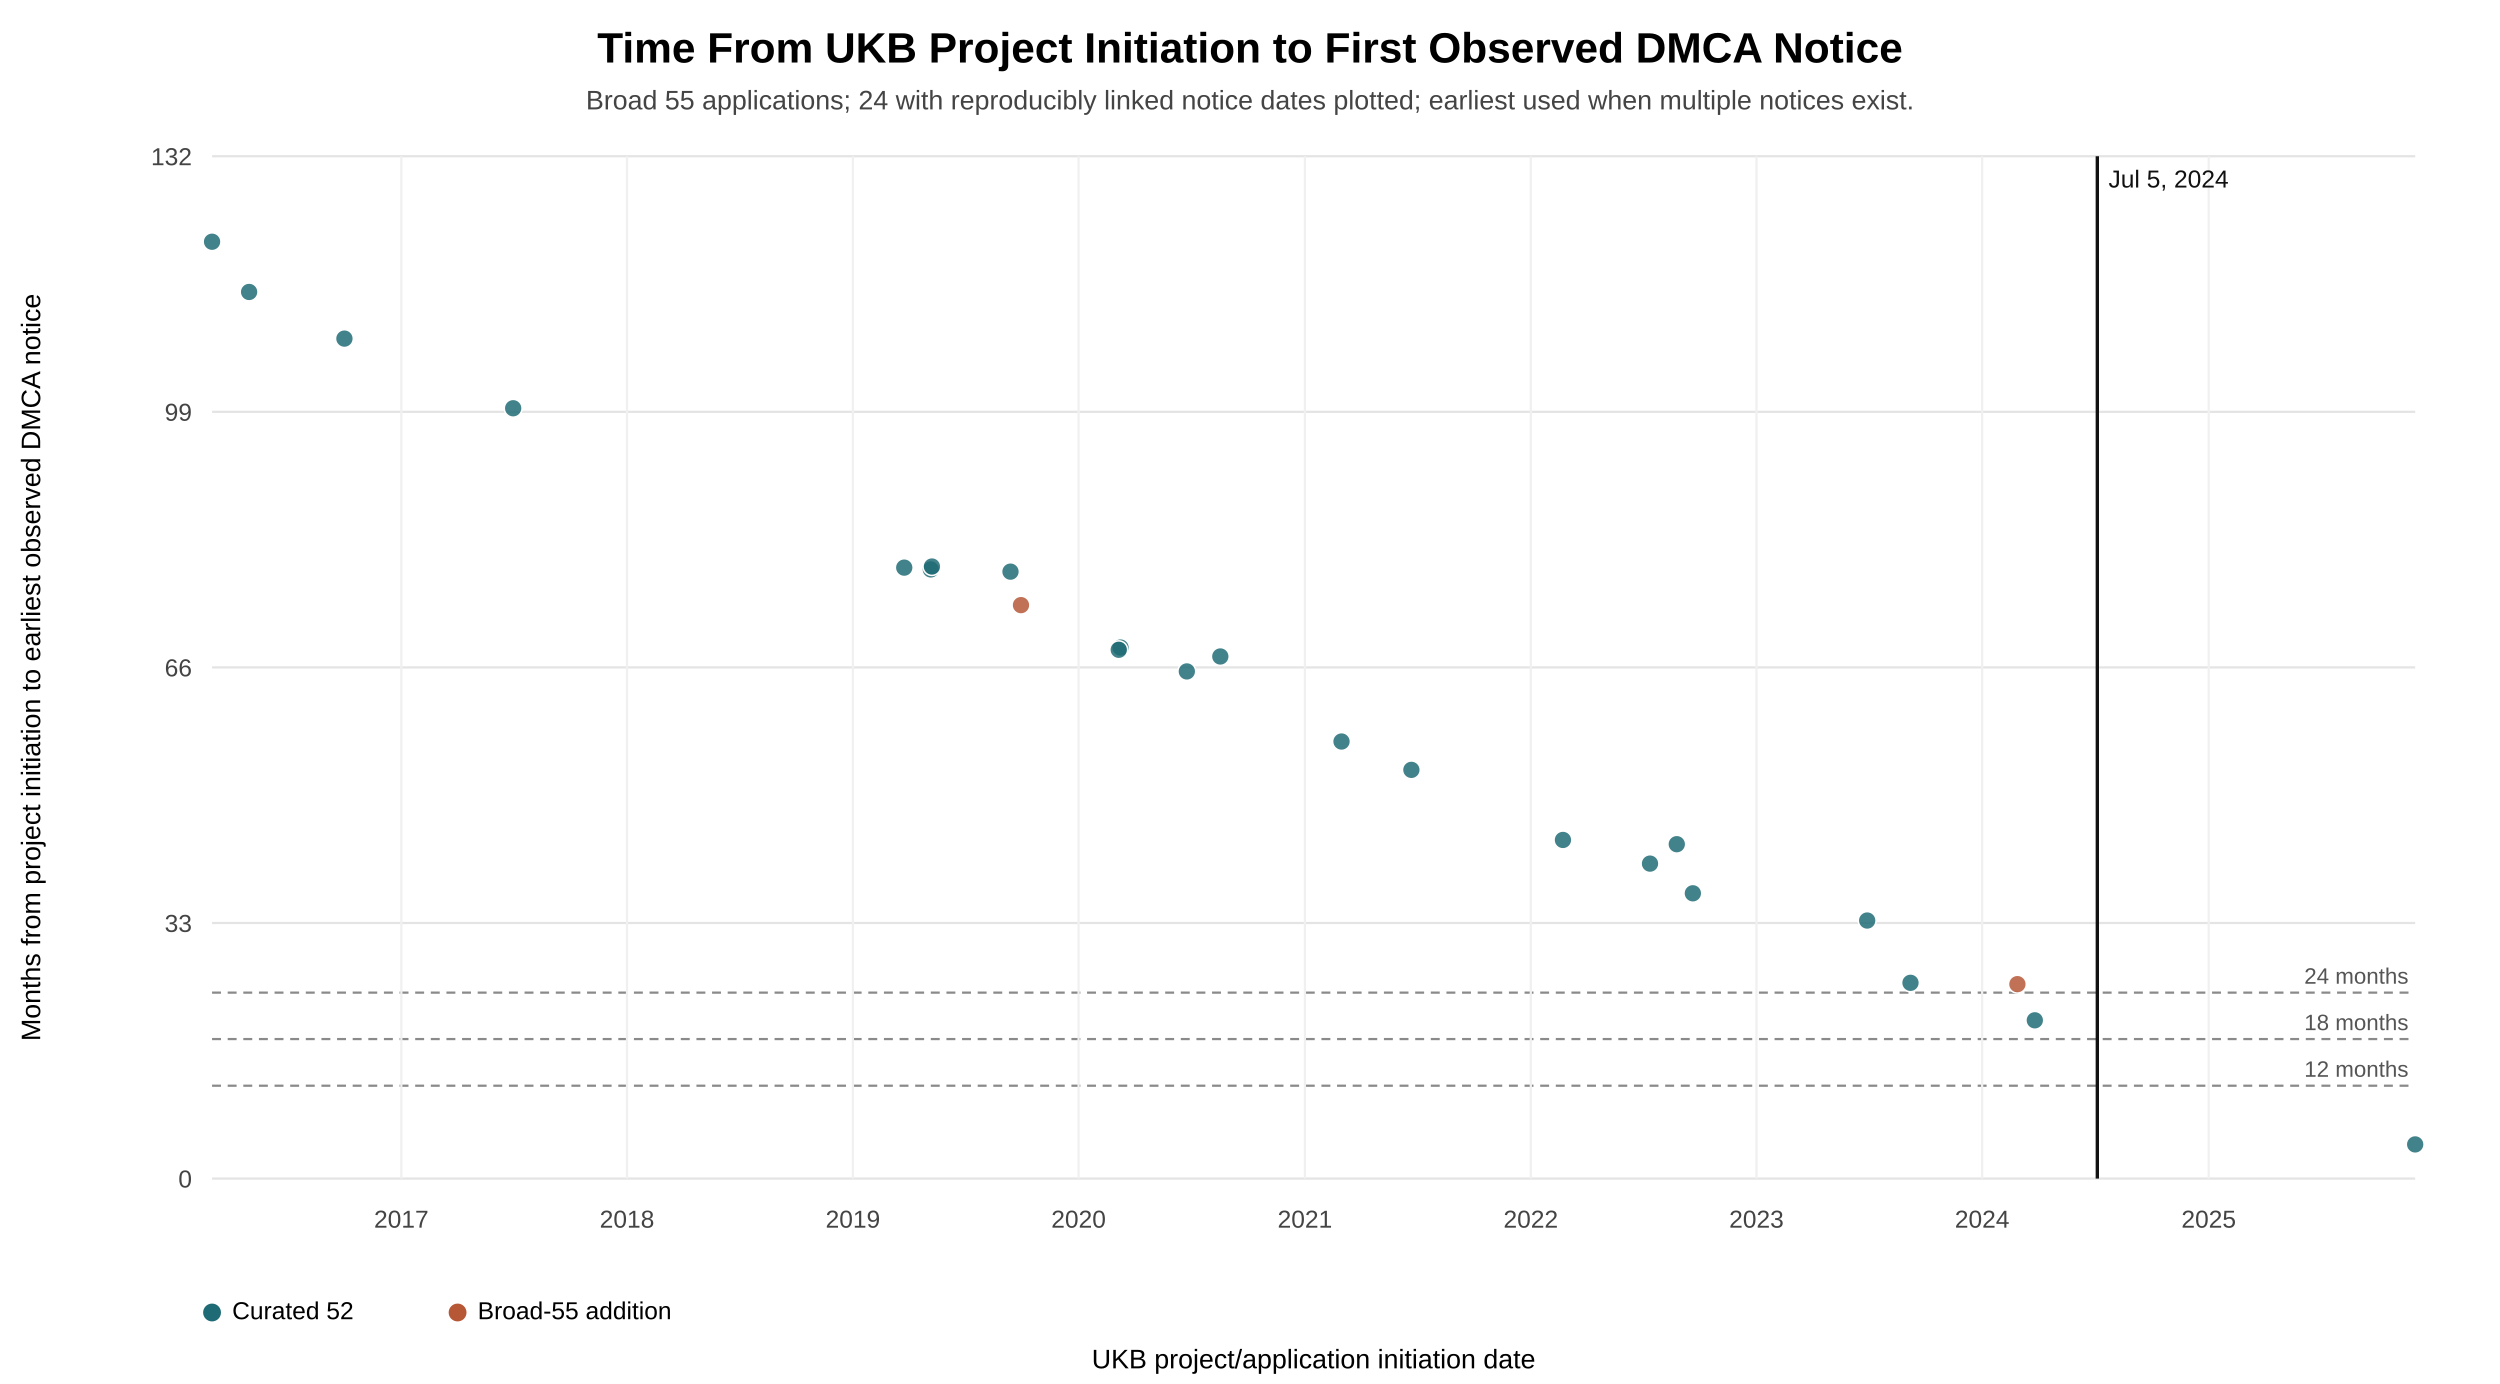
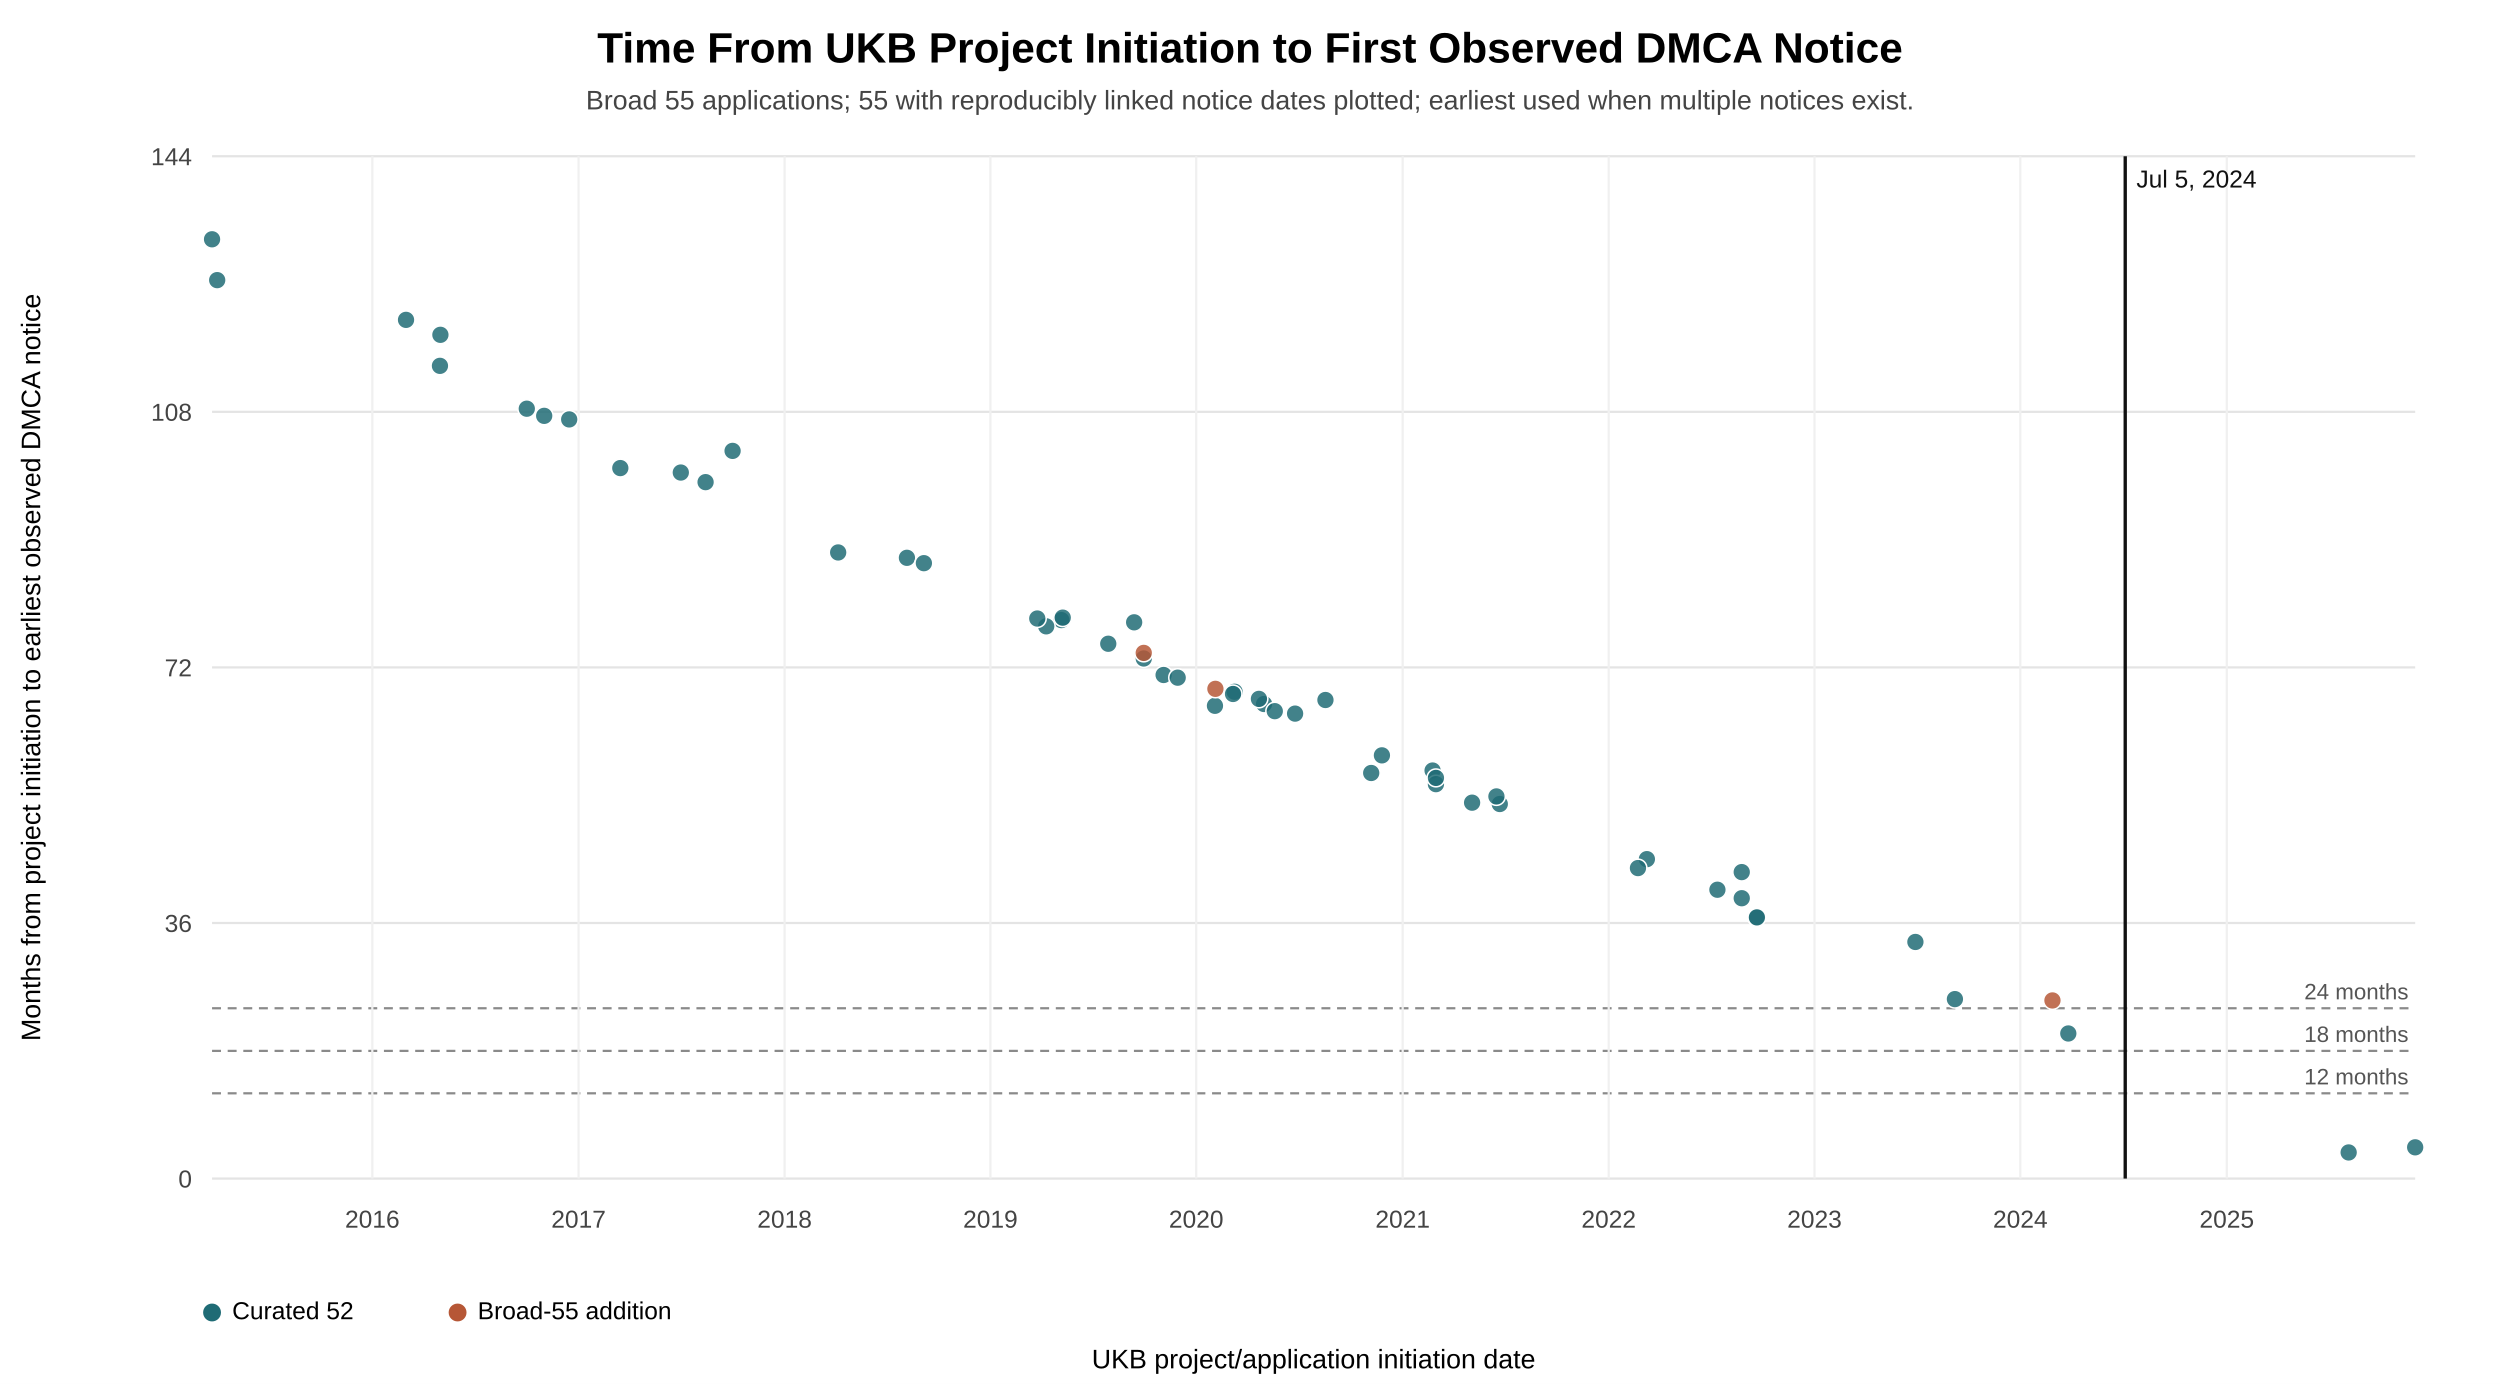
<svg xmlns="http://www.w3.org/2000/svg" width="1120" height="620" viewBox="0 0 1120 620">
  <rect width="100%" height="100%" fill="#ffffff" />
  <text x="560.0" y="28" text-anchor="middle" font-family="Arial, sans-serif" font-size="19" font-weight="700">Time From UKB Project Initiation to First Observed DMCA Notice</text>
-   <text x="560.0" y="49" text-anchor="middle" font-family="Arial, sans-serif" font-size="12" fill="#444">Broad 55 applications; 24 with reproducibly linked notice dates plotted; earliest used when multiple notices exist.</text>
+   <text x="560.0" y="49" text-anchor="middle" font-family="Arial, sans-serif" font-size="12" fill="#444">Broad 55 applications; 55 with reproducibly linked notice dates plotted; earliest used when multiple notices exist.</text>
  <line x1="95" y1="528.0" x2="1082" y2="528.0" stroke="#e4e4e4" />
  <text x="86" y="532.0" text-anchor="end" font-family="Arial, sans-serif" font-size="11" fill="#444">0</text>
  <line x1="95" y1="413.5" x2="1082" y2="413.5" stroke="#e4e4e4" />
-   <text x="86" y="417.5" text-anchor="end" font-family="Arial, sans-serif" font-size="11" fill="#444">33</text>
+   <text x="86" y="417.5" text-anchor="end" font-family="Arial, sans-serif" font-size="11" fill="#444">36</text>
  <line x1="95" y1="299.0" x2="1082" y2="299.0" stroke="#e4e4e4" />
-   <text x="86" y="303.0" text-anchor="end" font-family="Arial, sans-serif" font-size="11" fill="#444">66</text>
+   <text x="86" y="303.0" text-anchor="end" font-family="Arial, sans-serif" font-size="11" fill="#444">72</text>
  <line x1="95" y1="184.5" x2="1082" y2="184.5" stroke="#e4e4e4" />
-   <text x="86" y="188.5" text-anchor="end" font-family="Arial, sans-serif" font-size="11" fill="#444">99</text>
+   <text x="86" y="188.5" text-anchor="end" font-family="Arial, sans-serif" font-size="11" fill="#444">108</text>
  <line x1="95" y1="70.0" x2="1082" y2="70.0" stroke="#e4e4e4" />
-   <text x="86" y="74.0" text-anchor="end" font-family="Arial, sans-serif" font-size="11" fill="#444">132</text>
-   <line x1="95" y1="486.4" x2="1082" y2="486.4" stroke="#8a8a8a" stroke-dasharray="4 3" />
-   <text x="1079" y="482.4" text-anchor="end" font-family="Arial, sans-serif" font-size="10" fill="#555">12 months</text>
-   <line x1="95" y1="465.5" x2="1082" y2="465.5" stroke="#8a8a8a" stroke-dasharray="4 3" />
-   <text x="1079" y="461.5" text-anchor="end" font-family="Arial, sans-serif" font-size="10" fill="#555">18 months</text>
-   <line x1="95" y1="444.7" x2="1082" y2="444.7" stroke="#8a8a8a" stroke-dasharray="4 3" />
-   <text x="1079" y="440.7" text-anchor="end" font-family="Arial, sans-serif" font-size="10" fill="#555">24 months</text>
-   <line x1="179.8" y1="70" x2="179.8" y2="528" stroke="#f0f0f0" />
-   <text x="179.8" y="550" text-anchor="middle" font-family="Arial, sans-serif" font-size="11" fill="#444">2017</text>
-   <line x1="280.9" y1="70" x2="280.9" y2="528" stroke="#f0f0f0" />
-   <text x="280.9" y="550" text-anchor="middle" font-family="Arial, sans-serif" font-size="11" fill="#444">2018</text>
-   <line x1="382.1" y1="70" x2="382.1" y2="528" stroke="#f0f0f0" />
-   <text x="382.1" y="550" text-anchor="middle" font-family="Arial, sans-serif" font-size="11" fill="#444">2019</text>
-   <line x1="483.2" y1="70" x2="483.2" y2="528" stroke="#f0f0f0" />
-   <text x="483.2" y="550" text-anchor="middle" font-family="Arial, sans-serif" font-size="11" fill="#444">2020</text>
-   <line x1="584.6" y1="70" x2="584.6" y2="528" stroke="#f0f0f0" />
-   <text x="584.6" y="550" text-anchor="middle" font-family="Arial, sans-serif" font-size="11" fill="#444">2021</text>
-   <line x1="685.8" y1="70" x2="685.8" y2="528" stroke="#f0f0f0" />
-   <text x="685.8" y="550" text-anchor="middle" font-family="Arial, sans-serif" font-size="11" fill="#444">2022</text>
-   <line x1="786.9" y1="70" x2="786.9" y2="528" stroke="#f0f0f0" />
-   <text x="786.9" y="550" text-anchor="middle" font-family="Arial, sans-serif" font-size="11" fill="#444">2023</text>
-   <line x1="888.0" y1="70" x2="888.0" y2="528" stroke="#f0f0f0" />
-   <text x="888.0" y="550" text-anchor="middle" font-family="Arial, sans-serif" font-size="11" fill="#444">2024</text>
-   <line x1="989.5" y1="70" x2="989.5" y2="528" stroke="#f0f0f0" />
-   <text x="989.5" y="550" text-anchor="middle" font-family="Arial, sans-serif" font-size="11" fill="#444">2025</text>
-   <line x1="939.6" y1="70" x2="939.6" y2="528" stroke="#111" stroke-width="1.5" />
-   <text x="944.6" y="84" font-family="Arial, sans-serif" font-size="11" fill="#111">Jul 5, 2024</text>
-   <circle cx="95.0" cy="108.3" r="4" fill="#1f6b75" fill-opacity="0.84" stroke="#ffffff" stroke-width="0.7" />
-   <circle cx="111.6" cy="130.8" r="4" fill="#1f6b75" fill-opacity="0.84" stroke="#ffffff" stroke-width="0.7" />
-   <circle cx="154.3" cy="151.7" r="4" fill="#1f6b75" fill-opacity="0.84" stroke="#ffffff" stroke-width="0.7" />
-   <circle cx="229.9" cy="182.9" r="4" fill="#1f6b75" fill-opacity="0.84" stroke="#ffffff" stroke-width="0.7" />
-   <circle cx="417.0" cy="255.1" r="4" fill="#1f6b75" fill-opacity="0.84" stroke="#ffffff" stroke-width="0.7" />
-   <circle cx="405.1" cy="254.3" r="4" fill="#1f6b75" fill-opacity="0.84" stroke="#ffffff" stroke-width="0.7" />
-   <circle cx="417.5" cy="253.8" r="4" fill="#1f6b75" fill-opacity="0.84" stroke="#ffffff" stroke-width="0.7" />
-   <circle cx="502.0" cy="290.1" r="4" fill="#1f6b75" fill-opacity="0.84" stroke="#ffffff" stroke-width="0.7" />
-   <circle cx="457.4" cy="271.1" r="4" fill="#b65736" fill-opacity="0.84" stroke="#ffffff" stroke-width="0.7" />
-   <circle cx="452.7" cy="256.1" r="4" fill="#1f6b75" fill-opacity="0.84" stroke="#ffffff" stroke-width="0.7" />
-   <circle cx="531.7" cy="300.8" r="4" fill="#1f6b75" fill-opacity="0.84" stroke="#ffffff" stroke-width="0.7" />
-   <circle cx="501.2" cy="291.1" r="4" fill="#1f6b75" fill-opacity="0.84" stroke="#ffffff" stroke-width="0.7" />
-   <circle cx="546.7" cy="294.1" r="4" fill="#1f6b75" fill-opacity="0.84" stroke="#ffffff" stroke-width="0.7" />
-   <circle cx="601.0" cy="332.2" r="4" fill="#1f6b75" fill-opacity="0.84" stroke="#ffffff" stroke-width="0.7" />
-   <circle cx="632.3" cy="344.9" r="4" fill="#1f6b75" fill-opacity="0.84" stroke="#ffffff" stroke-width="0.7" />
-   <circle cx="758.4" cy="400.2" r="4" fill="#1f6b75" fill-opacity="0.84" stroke="#ffffff" stroke-width="0.7" />
-   <circle cx="700.2" cy="376.3" r="4" fill="#1f6b75" fill-opacity="0.84" stroke="#ffffff" stroke-width="0.7" />
-   <circle cx="739.2" cy="386.9" r="4" fill="#1f6b75" fill-opacity="0.84" stroke="#ffffff" stroke-width="0.7" />
-   <circle cx="751.2" cy="378.2" r="4" fill="#1f6b75" fill-opacity="0.84" stroke="#ffffff" stroke-width="0.7" />
-   <circle cx="836.5" cy="412.4" r="4" fill="#1f6b75" fill-opacity="0.84" stroke="#ffffff" stroke-width="0.7" />
-   <circle cx="855.9" cy="440.3" r="4" fill="#1f6b75" fill-opacity="0.84" stroke="#ffffff" stroke-width="0.7" />
-   <circle cx="903.8" cy="440.9" r="4" fill="#b65736" fill-opacity="0.84" stroke="#ffffff" stroke-width="0.7" />
-   <circle cx="911.6" cy="457.1" r="4" fill="#1f6b75" fill-opacity="0.84" stroke="#ffffff" stroke-width="0.7" />
-   <circle cx="1082.0" cy="512.7" r="4" fill="#1f6b75" fill-opacity="0.84" stroke="#ffffff" stroke-width="0.7" />
+   <text x="86" y="74.0" text-anchor="end" font-family="Arial, sans-serif" font-size="11" fill="#444">144</text>
+   <line x1="95" y1="489.8" x2="1082" y2="489.8" stroke="#8a8a8a" stroke-dasharray="4 3" />
+   <text x="1079" y="485.8" text-anchor="end" font-family="Arial, sans-serif" font-size="10" fill="#555">12 months</text>
+   <line x1="95" y1="470.8" x2="1082" y2="470.8" stroke="#8a8a8a" stroke-dasharray="4 3" />
+   <text x="1079" y="466.8" text-anchor="end" font-family="Arial, sans-serif" font-size="10" fill="#555">18 months</text>
+   <line x1="95" y1="451.7" x2="1082" y2="451.7" stroke="#8a8a8a" stroke-dasharray="4 3" />
+   <text x="1079" y="447.7" text-anchor="end" font-family="Arial, sans-serif" font-size="10" fill="#555">24 months</text>
+   <line x1="166.8" y1="70" x2="166.8" y2="528" stroke="#f0f0f0" />
+   <text x="166.8" y="550" text-anchor="middle" font-family="Arial, sans-serif" font-size="11" fill="#444">2016</text>
+   <line x1="259.2" y1="70" x2="259.2" y2="528" stroke="#f0f0f0" />
+   <text x="259.2" y="550" text-anchor="middle" font-family="Arial, sans-serif" font-size="11" fill="#444">2017</text>
+   <line x1="351.5" y1="70" x2="351.5" y2="528" stroke="#f0f0f0" />
+   <text x="351.5" y="550" text-anchor="middle" font-family="Arial, sans-serif" font-size="11" fill="#444">2018</text>
+   <line x1="443.7" y1="70" x2="443.7" y2="528" stroke="#f0f0f0" />
+   <text x="443.7" y="550" text-anchor="middle" font-family="Arial, sans-serif" font-size="11" fill="#444">2019</text>
+   <line x1="535.9" y1="70" x2="535.9" y2="528" stroke="#f0f0f0" />
+   <text x="535.9" y="550" text-anchor="middle" font-family="Arial, sans-serif" font-size="11" fill="#444">2020</text>
+   <line x1="628.4" y1="70" x2="628.4" y2="528" stroke="#f0f0f0" />
+   <text x="628.4" y="550" text-anchor="middle" font-family="Arial, sans-serif" font-size="11" fill="#444">2021</text>
+   <line x1="720.7" y1="70" x2="720.7" y2="528" stroke="#f0f0f0" />
+   <text x="720.7" y="550" text-anchor="middle" font-family="Arial, sans-serif" font-size="11" fill="#444">2022</text>
+   <line x1="812.9" y1="70" x2="812.9" y2="528" stroke="#f0f0f0" />
+   <text x="812.9" y="550" text-anchor="middle" font-family="Arial, sans-serif" font-size="11" fill="#444">2023</text>
+   <line x1="905.1" y1="70" x2="905.1" y2="528" stroke="#f0f0f0" />
+   <text x="905.1" y="550" text-anchor="middle" font-family="Arial, sans-serif" font-size="11" fill="#444">2024</text>
+   <line x1="997.6" y1="70" x2="997.6" y2="528" stroke="#f0f0f0" />
+   <text x="997.6" y="550" text-anchor="middle" font-family="Arial, sans-serif" font-size="11" fill="#444">2025</text>
+   <line x1="952.1" y1="70" x2="952.1" y2="528" stroke="#111" stroke-width="1.5" />
+   <text x="957.1" y="84" font-family="Arial, sans-serif" font-size="11" fill="#111">Jul 5, 2024</text>
+   <circle cx="277.9" cy="209.7" r="4" fill="#1f6b75" fill-opacity="0.84" stroke="#ffffff" stroke-width="0.7" />
+   <circle cx="97.3" cy="125.5" r="4" fill="#1f6b75" fill-opacity="0.84" stroke="#ffffff" stroke-width="0.7" />
+   <circle cx="95.0" cy="107.2" r="4" fill="#1f6b75" fill-opacity="0.84" stroke="#ffffff" stroke-width="0.7" />
+   <circle cx="181.9" cy="143.3" r="4" fill="#1f6b75" fill-opacity="0.84" stroke="#ffffff" stroke-width="0.7" />
+   <circle cx="197.3" cy="150.0" r="4" fill="#1f6b75" fill-opacity="0.84" stroke="#ffffff" stroke-width="0.7" />
+   <circle cx="197.1" cy="163.9" r="4" fill="#1f6b75" fill-opacity="0.84" stroke="#ffffff" stroke-width="0.7" />
+   <circle cx="236.0" cy="183.1" r="4" fill="#1f6b75" fill-opacity="0.84" stroke="#ffffff" stroke-width="0.7" />
+   <circle cx="243.8" cy="186.3" r="4" fill="#1f6b75" fill-opacity="0.84" stroke="#ffffff" stroke-width="0.7" />
+   <circle cx="496.5" cy="288.4" r="4" fill="#1f6b75" fill-opacity="0.84" stroke="#ffffff" stroke-width="0.7" />
+   <circle cx="255.0" cy="187.9" r="4" fill="#1f6b75" fill-opacity="0.84" stroke="#ffffff" stroke-width="0.7" />
+   <circle cx="316.1" cy="216.0" r="4" fill="#1f6b75" fill-opacity="0.84" stroke="#ffffff" stroke-width="0.7" />
+   <circle cx="305.0" cy="211.7" r="4" fill="#1f6b75" fill-opacity="0.84" stroke="#ffffff" stroke-width="0.7" />
+   <circle cx="406.3" cy="249.9" r="4" fill="#1f6b75" fill-opacity="0.84" stroke="#ffffff" stroke-width="0.7" />
+   <circle cx="328.2" cy="202.0" r="4" fill="#1f6b75" fill-opacity="0.84" stroke="#ffffff" stroke-width="0.7" />
+   <circle cx="375.5" cy="247.5" r="4" fill="#1f6b75" fill-opacity="0.84" stroke="#ffffff" stroke-width="0.7" />
+   <circle cx="413.9" cy="252.3" r="4" fill="#1f6b75" fill-opacity="0.84" stroke="#ffffff" stroke-width="0.7" />
+   <circle cx="475.5" cy="277.8" r="4" fill="#1f6b75" fill-opacity="0.84" stroke="#ffffff" stroke-width="0.7" />
+   <circle cx="468.7" cy="280.6" r="4" fill="#1f6b75" fill-opacity="0.84" stroke="#ffffff" stroke-width="0.7" />
+   <circle cx="464.7" cy="277.1" r="4" fill="#1f6b75" fill-opacity="0.84" stroke="#ffffff" stroke-width="0.7" />
+   <circle cx="476.1" cy="276.7" r="4" fill="#1f6b75" fill-opacity="0.84" stroke="#ffffff" stroke-width="0.7" />
+   <circle cx="512.4" cy="295.0" r="4" fill="#1f6b75" fill-opacity="0.84" stroke="#ffffff" stroke-width="0.7" />
+   <circle cx="553.1" cy="309.9" r="4" fill="#1f6b75" fill-opacity="0.84" stroke="#ffffff" stroke-width="0.7" />
+   <circle cx="521.3" cy="302.4" r="4" fill="#1f6b75" fill-opacity="0.84" stroke="#ffffff" stroke-width="0.7" />
+   <circle cx="512.4" cy="292.5" r="4" fill="#b65736" fill-opacity="0.84" stroke="#ffffff" stroke-width="0.7" />
+   <circle cx="544.3" cy="316.2" r="4" fill="#1f6b75" fill-opacity="0.84" stroke="#ffffff" stroke-width="0.7" />
+   <circle cx="508.1" cy="278.8" r="4" fill="#1f6b75" fill-opacity="0.84" stroke="#ffffff" stroke-width="0.7" />
+   <circle cx="544.5" cy="308.6" r="4" fill="#b65736" fill-opacity="0.84" stroke="#ffffff" stroke-width="0.7" />
+   <circle cx="527.6" cy="303.6" r="4" fill="#1f6b75" fill-opacity="0.84" stroke="#ffffff" stroke-width="0.7" />
+   <circle cx="580.2" cy="319.7" r="4" fill="#1f6b75" fill-opacity="0.84" stroke="#ffffff" stroke-width="0.7" />
+   <circle cx="552.4" cy="310.9" r="4" fill="#1f6b75" fill-opacity="0.84" stroke="#ffffff" stroke-width="0.7" />
+   <circle cx="566.3" cy="315.4" r="4" fill="#1f6b75" fill-opacity="0.84" stroke="#ffffff" stroke-width="0.7" />
+   <circle cx="564.0" cy="313.1" r="4" fill="#1f6b75" fill-opacity="0.84" stroke="#ffffff" stroke-width="0.7" />
+   <circle cx="571.1" cy="318.6" r="4" fill="#1f6b75" fill-opacity="0.84" stroke="#ffffff" stroke-width="0.7" />
+   <circle cx="593.8" cy="313.6" r="4" fill="#1f6b75" fill-opacity="0.84" stroke="#ffffff" stroke-width="0.7" />
+   <circle cx="641.8" cy="345.2" r="4" fill="#1f6b75" fill-opacity="0.84" stroke="#ffffff" stroke-width="0.7" />
+   <circle cx="619.1" cy="338.4" r="4" fill="#1f6b75" fill-opacity="0.84" stroke="#ffffff" stroke-width="0.7" />
+   <circle cx="643.3" cy="351.3" r="4" fill="#1f6b75" fill-opacity="0.84" stroke="#ffffff" stroke-width="0.7" />
+   <circle cx="614.3" cy="346.3" r="4" fill="#1f6b75" fill-opacity="0.84" stroke="#ffffff" stroke-width="0.7" />
+   <circle cx="643.3" cy="348.5" r="4" fill="#1f6b75" fill-opacity="0.84" stroke="#ffffff" stroke-width="0.7" />
+   <circle cx="659.5" cy="359.6" r="4" fill="#1f6b75" fill-opacity="0.84" stroke="#ffffff" stroke-width="0.7" />
+   <circle cx="671.9" cy="360.2" r="4" fill="#1f6b75" fill-opacity="0.84" stroke="#ffffff" stroke-width="0.7" />
+   <circle cx="670.4" cy="356.8" r="4" fill="#1f6b75" fill-opacity="0.84" stroke="#ffffff" stroke-width="0.7" />
+   <circle cx="737.8" cy="384.9" r="4" fill="#1f6b75" fill-opacity="0.84" stroke="#ffffff" stroke-width="0.7" />
+   <circle cx="786.9" cy="410.9" r="4" fill="#1f6b75" fill-opacity="0.84" stroke="#ffffff" stroke-width="0.7" />
+   <circle cx="733.8" cy="388.9" r="4" fill="#1f6b75" fill-opacity="0.84" stroke="#ffffff" stroke-width="0.7" />
+   <circle cx="769.4" cy="398.6" r="4" fill="#1f6b75" fill-opacity="0.84" stroke="#ffffff" stroke-width="0.7" />
+   <circle cx="780.3" cy="390.7" r="4" fill="#1f6b75" fill-opacity="0.84" stroke="#ffffff" stroke-width="0.7" />
+   <circle cx="780.3" cy="402.4" r="4" fill="#1f6b75" fill-opacity="0.84" stroke="#ffffff" stroke-width="0.7" />
+   <circle cx="858.1" cy="422.0" r="4" fill="#1f6b75" fill-opacity="0.84" stroke="#ffffff" stroke-width="0.7" />
+   <circle cx="787.1" cy="411.0" r="4" fill="#1f6b75" fill-opacity="0.84" stroke="#ffffff" stroke-width="0.7" />
+   <circle cx="875.8" cy="447.6" r="4" fill="#1f6b75" fill-opacity="0.84" stroke="#ffffff" stroke-width="0.7" />
+   <circle cx="919.5" cy="448.2" r="4" fill="#b65736" fill-opacity="0.84" stroke="#ffffff" stroke-width="0.7" />
+   <circle cx="926.6" cy="463.0" r="4" fill="#1f6b75" fill-opacity="0.84" stroke="#ffffff" stroke-width="0.7" />
+   <circle cx="1082.0" cy="514.0" r="4" fill="#1f6b75" fill-opacity="0.84" stroke="#ffffff" stroke-width="0.7" />
+   <circle cx="1052.2" cy="516.3" r="4" fill="#1f6b75" fill-opacity="0.84" stroke="#ffffff" stroke-width="0.7" />
  <circle cx="95" cy="588" r="4" fill="#1f6b75" />
  <text x="104" y="591" font-family="Arial, sans-serif" font-size="11">Curated 52</text>
  <circle cx="205" cy="588" r="4" fill="#b65736" />
  <text x="214" y="591" font-family="Arial, sans-serif" font-size="11">Broad-55 addition</text>
  <text x="18" y="299.0" transform="rotate(-90 18 299.0)" text-anchor="middle" font-family="Arial, sans-serif" font-size="12">Months from project initiation to earliest observed DMCA notice</text>
  <text x="588.5" y="613" text-anchor="middle" font-family="Arial, sans-serif" font-size="12">UKB project/application initiation date</text>
</svg>
